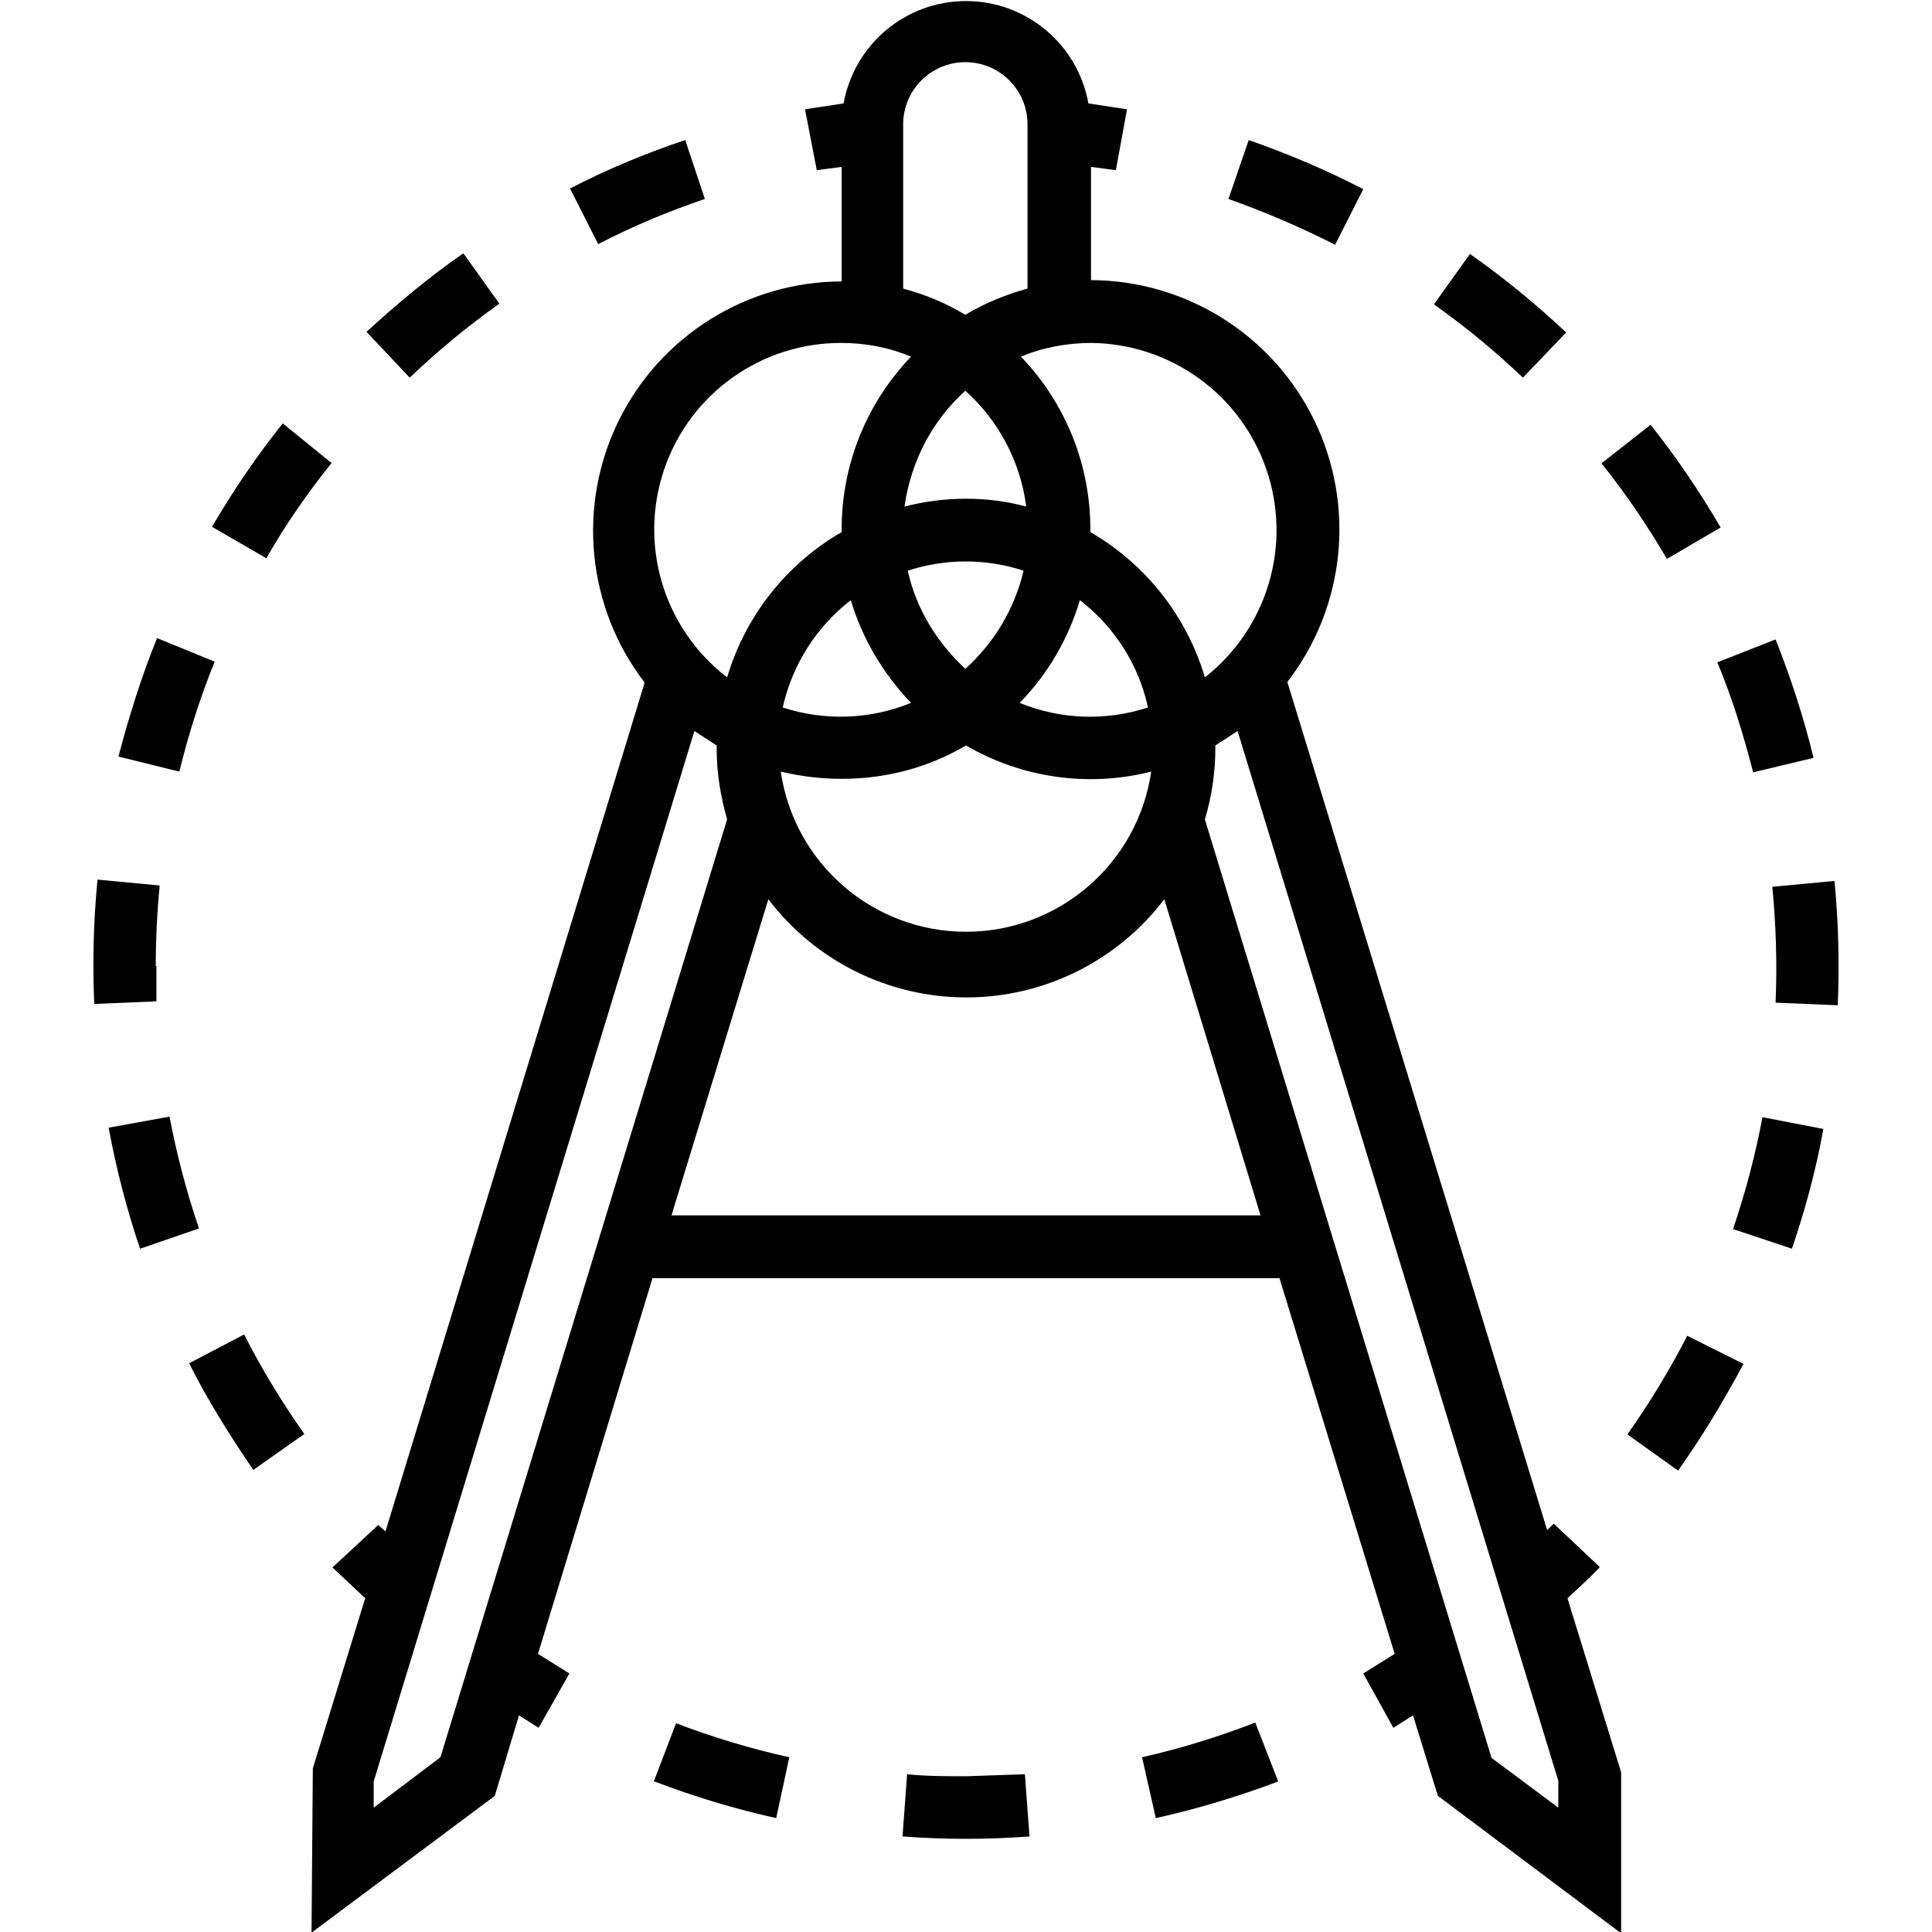
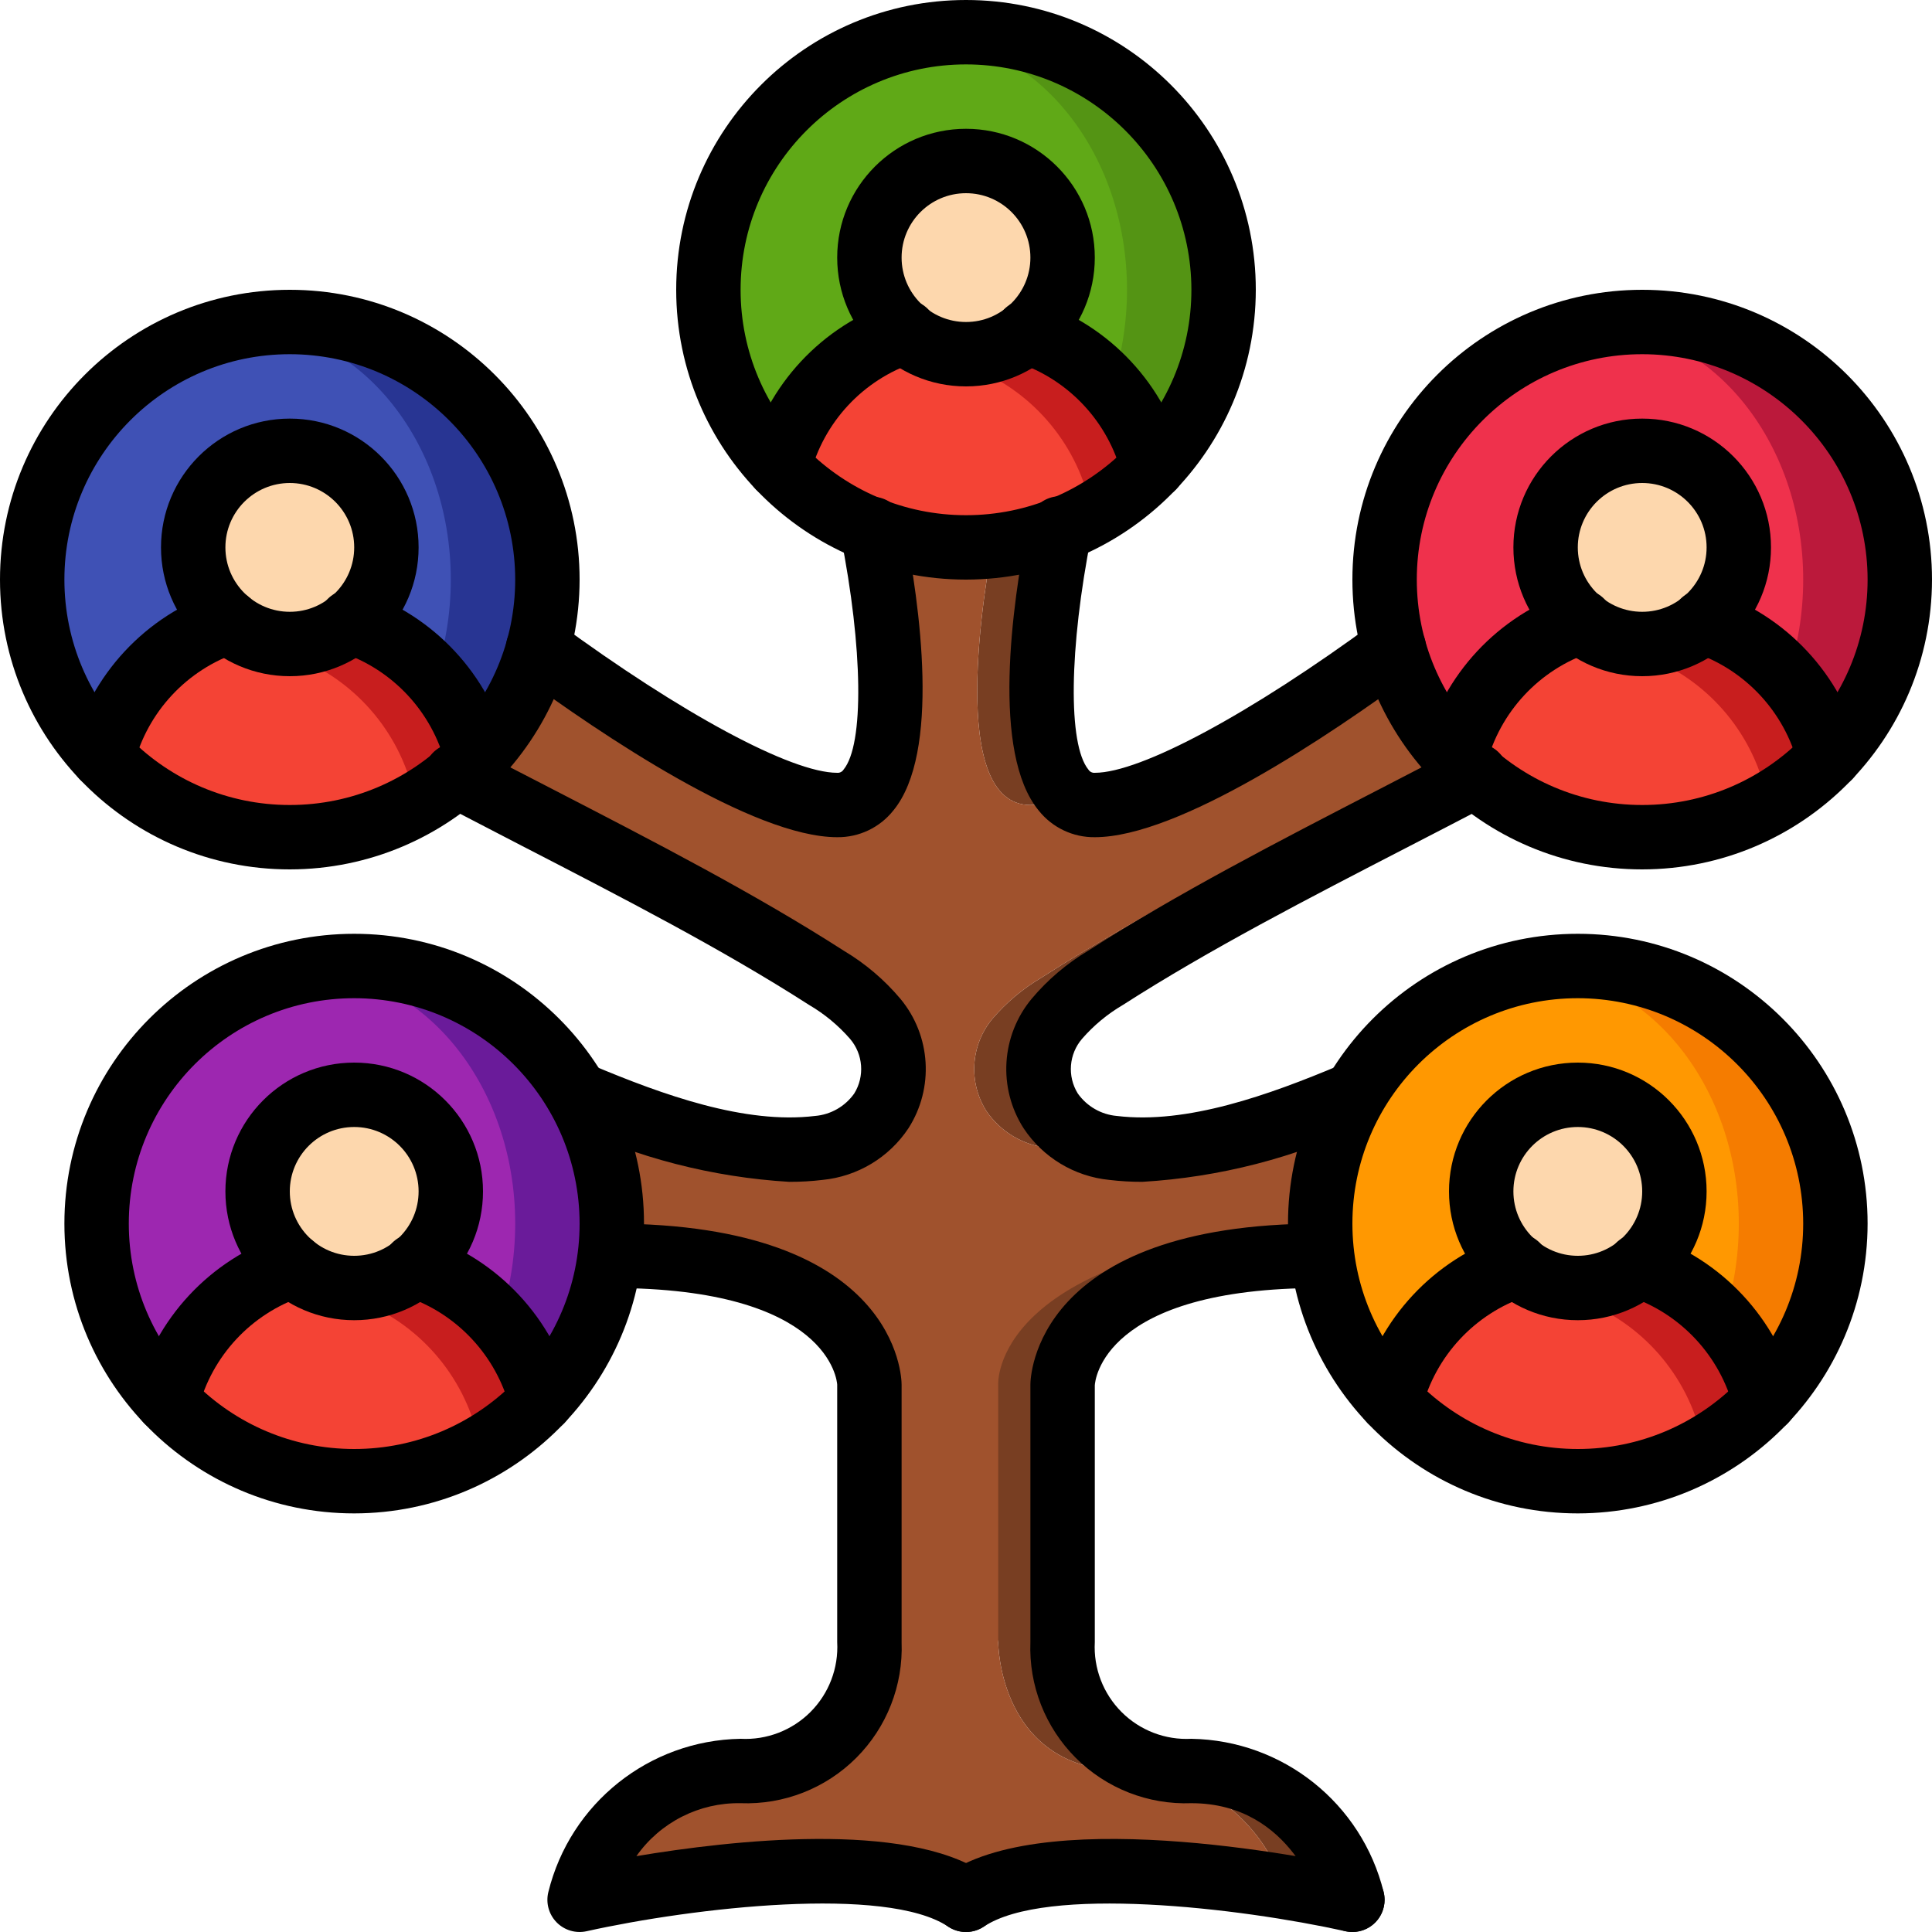
- <svg xmlns="http://www.w3.org/2000/svg" viewBox="0 0 295.2 295.2">
-   <path d="M244.4 239.4l-7-6.6-1 1-39.7-129.6a38.1 38.1 0 00-30-61.4V25.5l3.8.5 1.7-9.3-5.9-.9a19 19 0 00-37.4 0l-5.9.9 1.8 9.3 3.8-.5v17.5a38.1 38.1 0 00-30.1 61.3L58.9 234l-1.1-1-7 6.5 5 4.7-8 26-.2 25.1 28-20.9 3.7-12.3 3 1.9 4.7-8.3-4.8-3 17.5-57.4h95.8l17.6 57.4-4.8 3 4.6 8.3 3-1.9 3.8 12.3 28 21v-24.6l-8.2-26.6c1.6-1.5 3.3-3 4.9-4.7zm-77.7-187a28.6 28.6 0 0117.4 51.1 38.2 38.2 0 00-17.5-22.2V81A38 38 0 00156 54.5c3.3-1.4 7-2.1 10.8-2.1zM165 91.7c5.2 4 9 9.8 10.4 16.4a28.4 28.4 0 01-19.6-.7 38 38 0 009.2-15.7zm-17.5 10.5c-4.3-4-7.5-9.1-8.8-15a28.4 28.4 0 0117.7 0c-1.4 5.9-4.5 11-8.9 15zm0-26a38 38 0 00-9.3 1.2c1-7 4.3-13.2 9.3-17.7 5 4.5 8.4 10.7 9.3 17.7-3-.8-6-1.2-9.3-1.2zm-8.3 31.2a28.5 28.5 0 01-19.6.7 28.6 28.6 0 0110.4-16.4c1.8 6 5 11.3 9.2 15.7zM128.6 119c7 0 13.4-1.8 19-5.1a37.8 37.8 0 0028.3 4 28.6 28.6 0 01-56.6 0c3 .7 6 1.1 9.3 1.1zM138 19a9.5 9.5 0 0119 0v25.1c-3.3.9-6.5 2.2-9.5 4-3-1.8-6.1-3.1-9.5-4v-25zm-9.5 33.4c3.8 0 7.4.7 10.7 2.1A38 38 0 00128.6 81v.3a38.2 38.2 0 00-17.5 22.2 28.5 28.5 0 0117.5-51.1zM67.3 268.5l-10.2 7.7v-4l49-160.5 3.4 2.2v.4c0 3.8.6 7.4 1.6 10.9L67.3 268.5zm35.3-82.8l14.8-48.3a38 38 0 0060.5 0l14.7 48.3h-90zm135.5 90.5l-10.2-7.6-43.8-143.4a38 38 0 001.6-11v-.3l3.4-2.2 49 160.4v4zM208.3 28.9c-5.6-2.9-11.5-5.4-17.5-7.5l-3.1 9c5.6 2 11 4.3 16.3 7l4.3-8.5zM262.9 80.6c-3.2-5.5-6.8-10.8-10.7-15.7l-7.5 5.9c3.7 4.6 7 9.5 10 14.6l8.2-4.8zM239.3 50.8a134 134 0 00-14.7-12l-5.5 7.7a125 125 0 0113.6 11.2l6.6-6.9zM267.9 118l9.2-2.2c-1.5-6.2-3.5-12.3-5.8-18.1l-8.9 3.5c2.3 5.5 4 11.1 5.5 16.9zM280.3 134.6l-9.5.9a127.5 127.5 0 01.5 17.7l9.5.4a137 137 0 00-.5-19zM264.8 187.8l9 3c2-5.9 3.7-12.1 4.8-18.3l-9.3-1.8c-1.1 5.8-2.6 11.5-4.5 17.1zM248.7 219.2l7.7 5.5c3.7-5.2 7-10.7 10-16.3l-8.6-4.3a124 124 0 01-9.1 15z" />
-   <path d="M174.5 268.5l2.1 9.3c6.3-1.4 12.6-3.3 18.7-5.6l-3.5-9a123 123 0 01-17.3 5.3zM147.6 271.4c-3 0-6 0-9-.3l-.7 9.5a129.3 129.3 0 0019.4 0l-.7-9.5-9 .3zM100 272.2c6 2.3 12.3 4.2 18.6 5.6l2-9.3a122 122 0 01-17.3-5.2l-3.4 8.9zM107.7 30.4l-3-9c-6 2-12 4.5-17.6 7.4l4.3 8.5c5.2-2.7 10.7-5 16.3-6.9zM50.6 70.7l-7.4-6c-4 5-7.6 10.3-10.8 15.8l8.3 4.8c2.9-5.1 6.3-10 10-14.6zM28.9 208.3c2.8 5.6 6.2 11 9.8 16.3l7.8-5.5a123 123 0 01-9.2-15.2l-8.4 4.4zM26 170.6l-9.4 1.7a133 133 0 004.8 18.5l9-3.1c-1.9-5.6-3.4-11.3-4.5-17.1zM23.8 147.6c0-4 .2-8.2.6-12.3l-9.5-.9a134.7 134.7 0 00-.5 19l9.5-.4v-5.4zM76.3 46.4l-5.5-7.7c-5.2 3.6-10.1 7.7-14.8 12l6.6 7c4.3-4.1 8.9-7.9 13.7-11.3zM32.8 101.1L24 97.5c-2.4 5.9-4.3 12-5.9 18.1l9.3 2.3c1.4-5.7 3.2-11.4 5.4-16.8z" />
+ <svg xmlns="http://www.w3.org/2000/svg" viewBox="0 0 60 60">
+   <g fill="none">
+     <path d="M19 38a7.998 7.998 0 01-9.5 7.86A8.002 8.002 0 0111 30a7.998 7.998 0 018 8z" fill="#6A1B9A" />
+     <ellipse fill="#9D27B0" cx="9.5" cy="38" rx="6.5" ry="7.86" />
+     <path d="M17 18a7.998 7.998 0 01-9.5 7.86A8.002 8.002 0 019 10a7.998 7.998 0 018 8z" fill="#283593" />
+     <ellipse fill="#3F51B5" cx="7.5" cy="18" rx="6.5" ry="7.86" />
+     <path d="M57 38a7.998 7.998 0 01-9.5 7.86A8.002 8.002 0 0149 30a7.998 7.998 0 018 8z" fill="#F57C00" />
+     <ellipse fill="#FF9801" cx="47.5" cy="38" rx="6.5" ry="7.86" />
+     <path d="M59 18a7.998 7.998 0 01-9.5 7.86A8.002 8.002 0 0151 10a7.998 7.998 0 018 8z" fill="#BB193B" />
+     <ellipse fill="#EF314C" cx="49.5" cy="18" rx="6.5" ry="7.86" />
+     <path d="M38 9a7.998 7.998 0 01-9.5 7.86A8.002 8.002 0 0130 1a7.998 7.998 0 018 8z" fill="#549414" />
+     <ellipse fill="#60A917" cx="28.5" cy="9" rx="6.5" ry="7.86" />
+     <path d="M16.81 43.5L11 46.58l-.06-.03-5.75-3.05a5.93 5.93 0 012.08-3.19 5.783 5.783 0 011.82-1h3.82a6.018 6.018 0 013.9 4.19z" fill="#C81E1E" />
+     <path d="M14.81 44.5l-3.87 2.05-5.75-3.05a5.93 5.93 0 012.08-3.19h3.64a6.018 6.018 0 013.9 4.19z" fill="#F44335" />
+     <circle fill="#FDD7AD" cx="11" cy="37" r="3" />
+     <path d="M14.81 23.5L9 26.67l-.08-.05-5.73-3.12a5.93 5.93 0 012.08-3.19 5.783 5.783 0 011.82-1h3.82a6.018 6.018 0 013.9 4.19z" fill="#C81E1E" />
+     <path d="M12.81 24.5l-3.89 2.12-5.73-3.12a5.93 5.93 0 012.08-3.19h3.64a6.018 6.018 0 013.9 4.19z" fill="#F44335" />
+     <circle fill="#FDD7AD" cx="9" cy="17" r="3" />
+     <path d="M54.81 43.5L49 46.71l-.1-.05-5.71-3.16a5.93 5.93 0 012.08-3.19 5.783 5.783 0 011.82-1h3.82a6.018 6.018 0 013.9 4.19z" fill="#C81E1E" />
+     <path d="M52.81 44.5l-3.91 2.16-5.71-3.16a5.93 5.93 0 012.08-3.19h3.64a6.018 6.018 0 013.9 4.19z" fill="#F44335" />
+     <circle fill="#FDD7AD" cx="49" cy="37" r="3" />
+     <path d="M56.81 23.5L51 26.46l-.02-.01-5.79-2.95a5.93 5.93 0 012.08-3.19 5.783 5.783 0 011.82-1h3.82a6.018 6.018 0 013.9 4.19z" fill="#C81E1E" />
+     <path d="M54.81 24.5l-3.83 1.95-5.79-2.95a5.93 5.93 0 012.08-3.19h3.64a6.018 6.018 0 013.9 4.19z" fill="#F44335" />
+     <circle fill="#FDD7AD" cx="51" cy="17" r="3" />
+     <path d="M35.81 14.5l-2 .99-3.98 1.97-5.64-2.96a5.93 5.93 0 012.08-3.19 5.783 5.783 0 011.82-1h3.82a6.018 6.018 0 013.9 4.19z" fill="#C81E1E" />
+     <path d="M33.81 15.49l-3.98 1.97-5.64-2.96a5.93 5.93 0 012.08-3.19h3.64a6.024 6.024 0 013.9 4.18z" fill="#F44335" />
+     <circle fill="#FDD7AD" cx="30" cy="8" r="3" />
+     <path d="M33.28 24.77A4.34 4.34 0 0132 25c-2.59 0-1.45-6.73-1.09-8.55h2c-.32 1.62-1.26 7.14.37 8.32z" fill="#783E22" />
+     <path d="M33.5 58.13A7.181 7.181 0 0030 59c-.31-.2-.646-.355-1-.46a13.49 13.49 0 014.5-.41z" fill="#CB8252" />
+     <path d="M39.83 34.84c.76-.26 1.49-.55 2.17-.84l-1 5c-8 0-8 4-8 4v8s0 4 4 4 5 4 5 4-.86-.19-2.13-.39A5.18 5.18 0 0035 55c-4 0-4-4-4-4l-2.563-11.906L39.83 34.84zM34.5 35.64a7.795 7.795 0 01-1.93.01 2.648 2.648 0 01-1.94-1.15 2.438 2.438 0 01.19-2.86c.43-.504.94-.933 1.51-1.27 3.41-2.19 7.3-4.09 11.49-6.28l-1.9-2.98c.55-.38 1.01-.72 1.37-.98l2.53 3.96c-4.19 2.19-8.08 4.09-11.49 6.28-.57.337-1.08.766-1.51 1.27a2.438 2.438 0 00-.19 2.86 2.632 2.632 0 001.87 1.14z" fill="#783E22" />
+     <path d="M39.87 58.61a32.241 32.241 0 00-6.37-.48 13.49 13.49 0 00-4.5.41 13.49 13.49 0 00-4.5-.41A43.846 43.846 0 0018 59s.04-.15.13-.39A5.18 5.18 0 0123 55c4 0 4-4 4-4v-8s0-4-8-4l-.83-4.16L18 34c1.75.797 3.6 1.35 5.5 1.64.64.083 1.289.087 1.93.01a2.648 2.648 0 001.94-1.15 2.438 2.438 0 00-.19-2.86 5.966 5.966 0 00-1.51-1.27c-3.41-2.19-7.3-4.09-11.49-6.28l1.9-2.98.63-.98c1.57 1.15 5.4 3.84 8.01 4.64.413.14.844.218 1.28.23 2.59 0 1.45-6.73 1.09-8.55h3.82C30.55 18.27 29.41 25 32 25a4.34 4.34 0 001.28-.23c.208.154.461.235.72.23 1.96 0 6.7-3.07 9-4.66l1.781 3.222c-4.19 2.19-9.041 4.618-12.451 6.808-.57.337-1.08.766-1.51 1.27a2.438 2.438 0 00-.19 2.86 2.648 2.648 0 001.94 1.15c.641.077 1.29.073 1.93-.01.02 0 .05.01.07.01 1.71.21 5.282-.8 6.992-1.4l-.837 3.888C30.75 38.906 31 43 31 43v8s0 4 4 4a5.18 5.18 0 014.87 3.61z" fill="sienna" />
+     <path d="M11 47a9 9 0 119-9 9.01 9.01 0 01-9 9zm0-16a7 7 0 107 7 7.008 7.008 0 00-7-7z" fill="#000" />
+     <path d="M5.191 44.5a1 1 0 01-.969-1.25 6.976 6.976 0 014.55-4.888 1 1 0 11.635 1.897 4.986 4.986 0 00-3.249 3.492 1 1 0 01-.967.75zM16.809 44.5a1 1 0 01-.967-.75 4.986 4.986 0 00-3.25-3.492 1 1 0 11.635-1.896 6.976 6.976 0 014.55 4.887 1.001 1.001 0 01-.968 1.252z" fill="#000" />
+     <path d="M11 41a4 4 0 110-8 4 4 0 010 8zm0-6a2 2 0 100 4 2 2 0 000-4zM9 27a9 9 0 119-9 9.01 9.01 0 01-9 9zm0-16a7 7 0 107 7 7.008 7.008 0 00-7-7z" fill="#000" />
+     <path d="M3.191 24.5a1 1 0 01-.969-1.25 6.976 6.976 0 014.55-4.888 1 1 0 11.635 1.897 4.986 4.986 0 00-3.249 3.492 1 1 0 01-.967.75zM14.809 24.5a1 1 0 01-.967-.75 4.986 4.986 0 00-3.25-3.492 1 1 0 11.635-1.896 6.976 6.976 0 014.55 4.888 1.001 1.001 0 01-.968 1.25z" fill="#000" />
+     <path d="M9 21a4 4 0 110-8 4 4 0 010 8zm0-6a2 2 0 100 4 2 2 0 000-4zM49 47a9 9 0 119-9 9.01 9.01 0 01-9 9zm0-16a7 7 0 107 7 7.008 7.008 0 00-7-7z" fill="#000" />
+     <path d="M54.809 44.5a1 1 0 01-.967-.75 4.986 4.986 0 00-3.25-3.492 1 1 0 11.636-1.896 6.976 6.976 0 014.55 4.887 1.001 1.001 0 01-.97 1.252zM43.191 44.5a1 1 0 01-.969-1.251 6.976 6.976 0 014.55-4.887 1 1 0 11.635 1.896 4.986 4.986 0 00-3.249 3.492 1 1 0 01-.967.75z" fill="#000" />
+     <path d="M49 41a4 4 0 110-8 4 4 0 010 8zm0-6a2 2 0 100 4 2 2 0 000-4zM51 27a9 9 0 119-9 9.01 9.01 0 01-9 9zm0-16a7 7 0 107 7 7.008 7.008 0 00-7-7z" fill="#000" />
+     <path d="M56.809 24.5a1 1 0 01-.967-.75 4.986 4.986 0 00-3.25-3.492 1 1 0 11.636-1.896 6.976 6.976 0 014.55 4.888 1.001 1.001 0 01-.97 1.25zM45.191 24.5a1 1 0 01-.969-1.251 6.976 6.976 0 014.55-4.887 1 1 0 11.635 1.896 4.986 4.986 0 00-3.249 3.492 1 1 0 01-.967.75z" fill="#000" />
+     <path d="M51 21a4 4 0 110-8 4 4 0 010 8zm0-6a2 2 0 100 4 2 2 0 000-4zM30 18a9 9 0 119-9 9.01 9.01 0 01-9 9zm0-16a7 7 0 107 7 7.008 7.008 0 00-7-7z" fill="#000" />
+     <path d="M24.191 15.5a1 1 0 01-.969-1.251 6.976 6.976 0 014.55-4.887 1 1 0 11.635 1.896 4.986 4.986 0 00-3.249 3.493 1 1 0 01-.967.75zM35.809 15.5a1 1 0 01-.967-.75 4.986 4.986 0 00-3.25-3.492 1 1 0 11.636-1.896 6.976 6.976 0 014.55 4.887 1.001 1.001 0 01-.97 1.252z" fill="#000" />
+     <path d="M30 12a4 4 0 110-8 4 4 0 010 8zm0-6a2 2 0 100 4 2 2 0 000-4zM29.999 60a.995.995 0 01-.554-.168c-1.927-1.284-7.91-.593-11.228.144a1 1 0 01-1.187-1.219A6.255 6.255 0 0123 54a2.853 2.853 0 003-3.005V43c-.006-.1-.23-3-7-3a1 1 0 010-2c8.898 0 9 4.796 9 5v8a4.82 4.82 0 01-5 5 3.871 3.871 0 00-3.236 1.644c2.968-.497 8.355-1.1 10.79.524A1 1 0 0130 60z" fill="#000" />
+     <path d="M42.001 60c-.073 0-.146-.008-.218-.024-3.318-.736-9.303-1.428-11.228-.144a1 1 0 11-1.11-1.664c3.261-2.174 11.808-.359 12.772-.144A1 1 0 0142 60zM24.521 36.704a18.616 18.616 0 01-6.91-1.783 1 1 0 11.778-1.842c2.204.928 4.749 1.841 6.92 1.578.49-.04.936-.296 1.22-.697.33-.534.278-1.22-.13-1.697a5.101 5.101 0 00-1.269-1.052c-2.688-1.726-5.72-3.291-8.932-4.948-.814-.42-1.641-.85-2.481-1.287a1 1 0 11.926-1.772c.837.437 1.66.864 2.472 1.281 3.254 1.68 6.328 3.267 9.095 5.044.664.396 1.257.9 1.755 1.492a3.413 3.413 0 01.246 4.021 3.624 3.624 0 01-2.665 1.601c-.34.041-.682.061-1.024.06zM26 26c-2.607 0-7.31-3.173-9.883-5.064a1 1 0 111.186-1.612C21.164 22.164 24.578 24 26 24a.213.213 0 00.198-.1c.64-.777.603-3.761-.089-7.255a1 1 0 111.961-.39c.508 2.564 1.14 7.13-.326 8.915A2.194 2.194 0 0126 26z" fill="#000" />
+     <path d="M41.999 60a1 1 0 01-.968-.753C40.994 59.107 40.145 56 37 56a4.82 4.82 0 01-5-5v-8c0-.204.102-5 9-5a1 1 0 010 2c-6.77 0-6.994 2.9-7 3.023V51a2.852 2.852 0 003 3c2.84.047 5.29 2 5.97 4.757A1 1 0 0141.999 60zM35.477 36.703a8.46 8.46 0 01-1.028-.06 3.622 3.622 0 01-2.66-1.603 3.413 3.413 0 01.25-4.022 6.926 6.926 0 011.751-1.49c2.768-1.776 5.84-3.363 9.095-5.043.81-.419 1.635-.846 2.472-1.281a1 1 0 11.926 1.772c-.84.439-1.667.868-2.481 1.287-3.211 1.657-6.243 3.222-8.932 4.948a5.093 5.093 0 00-1.264 1.048 1.442 1.442 0 00-.135 1.699c.282.4.727.657 1.216.699 2.171.263 4.72-.65 6.924-1.578a1 1 0 11.778 1.842 18.61 18.61 0 01-6.912 1.782zM34 26a2.193 2.193 0 01-1.744-.83c-1.467-1.786-.834-6.352-.326-8.915a1 1 0 111.96.39c-.69 3.493-.728 6.477-.088 7.256A.213.213 0 0034 24c1.422 0 4.836-1.835 8.697-4.676a1 1 0 111.186 1.611C41.31 22.828 36.607 26 34 26z" fill="#000" />
+   </g>
</svg>
